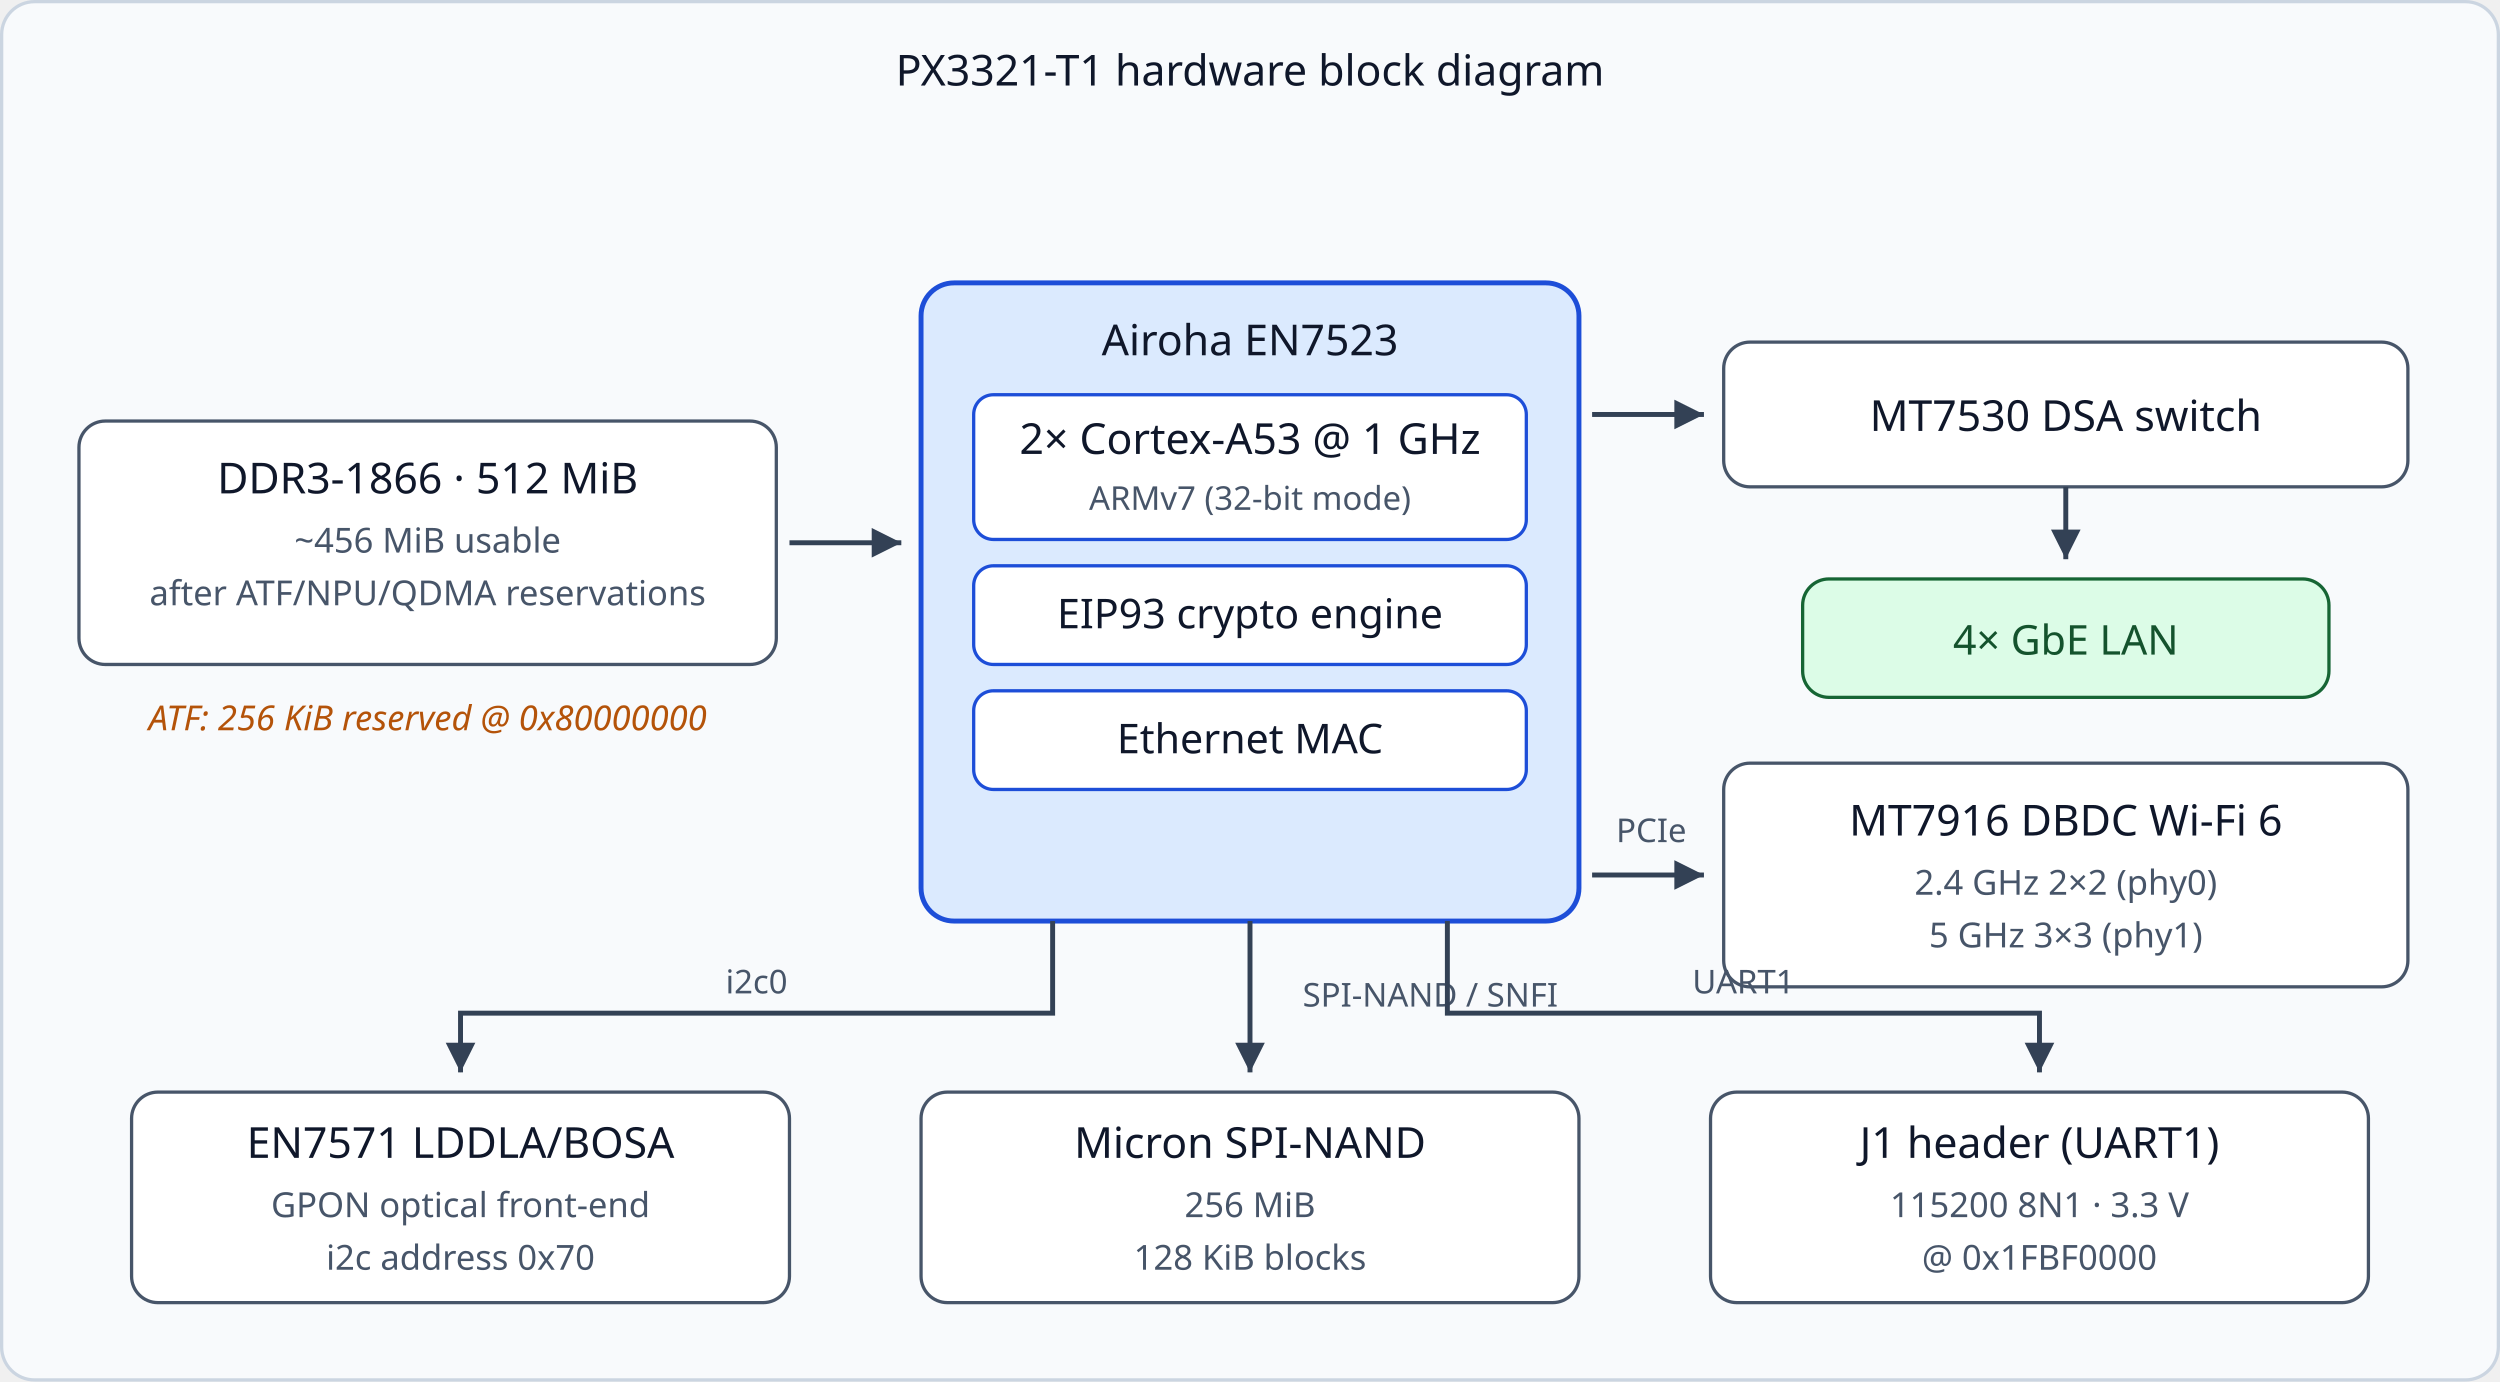
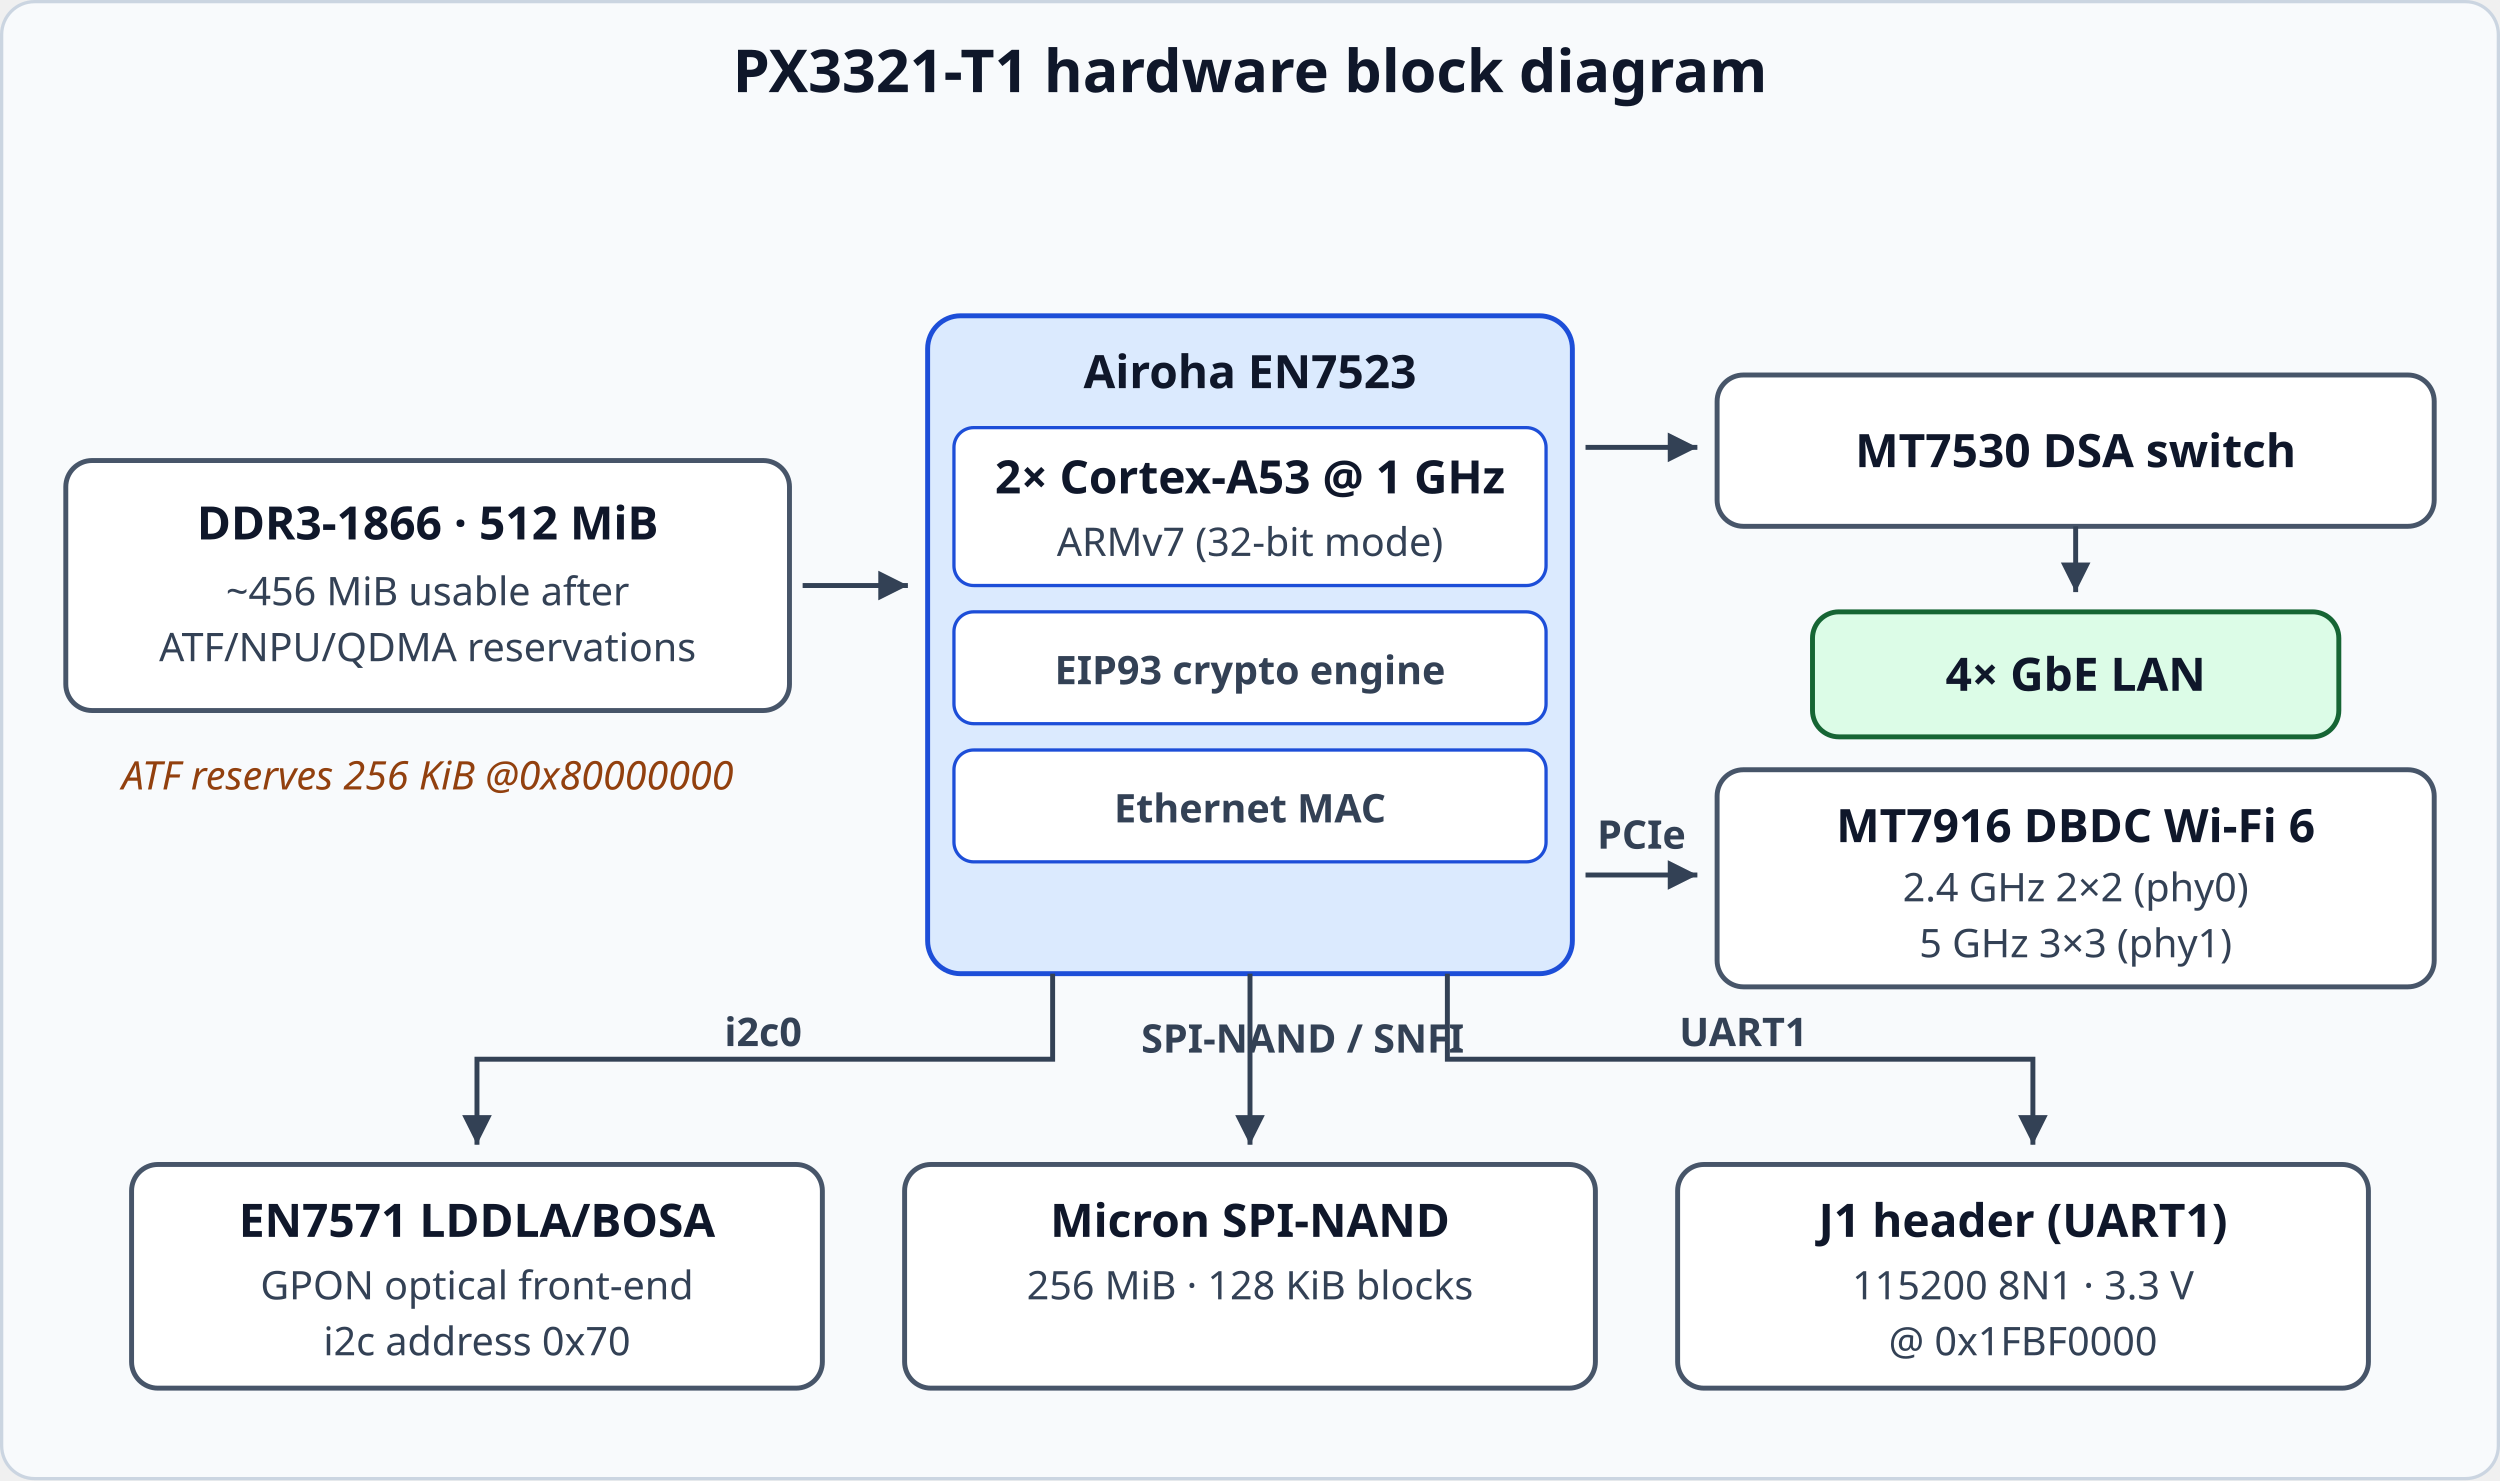
- <svg xmlns="http://www.w3.org/2000/svg" viewBox="0 0 760 420" font-family="ui-sans-serif,system-ui,sans-serif">
-   <rect x="0.5" y="0.5" width="759" height="419" rx="10" fill="#f8fafc" stroke="#cbd5e1" />
+ <svg xmlns="http://www.w3.org/2000/svg" viewBox="0 0 760 450" font-family="ui-sans-serif,system-ui,sans-serif">
+   <rect x="0.5" y="0.5" width="759" height="449" rx="10" fill="#f8fafc" stroke="#cbd5e1" />
  <defs>
    <marker id="a" markerWidth="8" markerHeight="8" refX="6" refY="3" orient="auto">
      <path d="M0,0 L6,3 L0,6 z" fill="#334155" />
    </marker>
  </defs>
-   <text x="380" y="26" text-anchor="middle" font-size="13" fill="#0f172a">PX3321-T1 hardware block diagram</text>
-   <rect x="24" y="128" width="212" height="74" rx="8" fill="#ffffff" stroke="#475569" />
-   <text x="130" y="150" text-anchor="middle" font-size="13" fill="#0f172a">DDR3-1866 · 512 MiB</text>
-   <text x="130" y="168" text-anchor="middle" font-size="10.5" fill="#475569">~456 MiB usable</text>
-   <text x="130" y="184" text-anchor="middle" font-size="10.5" fill="#475569">after ATF/NPU/QDMA reservations</text>
-   <text x="130" y="222" text-anchor="middle" font-size="10.5" fill="#b45309" font-style="italic">ATF: 256 KiB reserved @ 0x80000000</text>
-   <line x1="240" y1="165" x2="274" y2="165" stroke="#334155" stroke-width="1.5" marker-end="url(#a)" />
-   <rect x="280" y="86" width="200" height="194" rx="10" fill="#dbeafe" stroke="#1d4ed8" stroke-width="1.5" />
-   <text x="380" y="108" text-anchor="middle" font-size="13" fill="#0f172a">Airoha EN7523</text>
-   <rect x="296" y="120" width="168" height="44" rx="6" fill="#ffffff" stroke="#1d4ed8" />
-   <text x="380" y="138" text-anchor="middle" font-size="13" fill="#0f172a">2× Cortex-A53 @ 1 GHz</text>
-   <text x="380" y="155" text-anchor="middle" font-size="10" fill="#475569">ARMv7 (32-bit mode)</text>
-   <rect x="296" y="172" width="168" height="30" rx="6" fill="#ffffff" stroke="#1d4ed8" />
-   <text x="380" y="191" text-anchor="middle" font-size="12.5" fill="#0f172a">EIP93 crypto engine</text>
-   <rect x="296" y="210" width="168" height="30" rx="6" fill="#ffffff" stroke="#1d4ed8" />
-   <text x="380" y="229" text-anchor="middle" font-size="12.5" fill="#0f172a">Ethernet MAC</text>
-   <line x1="484" y1="126" x2="518" y2="126" stroke="#334155" stroke-width="1.5" marker-end="url(#a)" />
-   <rect x="524" y="104" width="208" height="44" rx="8" fill="#ffffff" stroke="#475569" />
-   <text x="628" y="131" text-anchor="middle" font-size="13" fill="#0f172a">MT7530 DSA switch</text>
-   <line x1="628" y1="148" x2="628" y2="170" stroke="#334155" stroke-width="1.5" marker-end="url(#a)" />
-   <rect x="548" y="176" width="160" height="36" rx="8" fill="#dcfce7" stroke="#166534" />
-   <text x="628" y="199" text-anchor="middle" font-size="12.5" fill="#14532d">4× GbE LAN</text>
-   <line x1="484" y1="266" x2="518" y2="266" stroke="#334155" stroke-width="1.5" marker-end="url(#a)" />
-   <text x="502" y="256" text-anchor="middle" font-size="10" fill="#475569">PCIe</text>
-   <rect x="524" y="232" width="208" height="68" rx="8" fill="#ffffff" stroke="#475569" />
-   <text x="628" y="254" text-anchor="middle" font-size="13" fill="#0f172a">MT7916 DBDC Wi-Fi 6</text>
-   <text x="628" y="272" text-anchor="middle" font-size="10.5" fill="#475569">2.4 GHz 2×2 (phy0)</text>
-   <text x="628" y="288" text-anchor="middle" font-size="10.5" fill="#475569">5 GHz 3×3 (phy1)</text>
-   <path d="M320,280 L320,308 L140,308 L140,326" fill="none" stroke="#334155" stroke-width="1.5" marker-end="url(#a)" />
-   <text x="230" y="302" text-anchor="middle" font-size="10" fill="#475569">i2c0</text>
-   <line x1="380" y1="280" x2="380" y2="326" stroke="#334155" stroke-width="1.5" marker-end="url(#a)" />
-   <text x="396" y="306" text-anchor="start" font-size="10" fill="#475569">SPI-NAND / SNFI</text>
-   <path d="M440,280 L440,308 L620,308 L620,326" fill="none" stroke="#334155" stroke-width="1.5" marker-end="url(#a)" />
-   <text x="530" y="302" text-anchor="middle" font-size="10" fill="#475569">UART1</text>
-   <rect x="40" y="332" width="200" height="64" rx="8" fill="#ffffff" stroke="#475569" />
-   <text x="140" y="352" text-anchor="middle" font-size="13" fill="#0f172a">EN7571 LDDLA/BOSA</text>
-   <text x="140" y="370" text-anchor="middle" font-size="10.5" fill="#475569">GPON optical front-end</text>
-   <text x="140" y="386" text-anchor="middle" font-size="10.5" fill="#475569">i2c address 0x70</text>
-   <rect x="280" y="332" width="200" height="64" rx="8" fill="#ffffff" stroke="#475569" />
-   <text x="380" y="352" text-anchor="middle" font-size="13" fill="#0f172a">Micron SPI-NAND</text>
-   <text x="380" y="370" text-anchor="middle" font-size="10.5" fill="#475569">256 MiB</text>
-   <text x="380" y="386" text-anchor="middle" font-size="10.5" fill="#475569">128 KiB blocks</text>
-   <rect x="520" y="332" width="200" height="64" rx="8" fill="#ffffff" stroke="#475569" />
-   <text x="620" y="352" text-anchor="middle" font-size="13" fill="#0f172a">J1 header (UART1)</text>
-   <text x="620" y="370" text-anchor="middle" font-size="10.5" fill="#475569">115200 8N1 · 3.3 V</text>
-   <text x="620" y="386" text-anchor="middle" font-size="10.5" fill="#475569">@ 0x1FBF0000</text>
+   <style>
+     .title{font-size:18px;font-weight:bold;fill:#0f172a;text-anchor:middle}
+     .lbl{font-size:14px;fill:#0f172a;text-anchor:middle;font-weight:bold}
+     .sub{font-size:12px;fill:#334155;text-anchor:middle}
+     .ann{font-size:12px;fill:#92400e;font-style:italic;text-anchor:middle}
+     .bus{font-size:12px;fill:#334155;font-weight:bold;text-anchor:middle}
+     .arr{stroke:#334155;stroke-width:1.5;fill:none;marker-end:url(#a)}
+   </style>
+   <text class="title" x="380" y="28">PX3321-T1 hardware block diagram</text>
+   <rect x="20" y="140" width="220" height="76" rx="8" fill="#ffffff" stroke="#475569" stroke-width="1.5" />
+   <text class="lbl" x="130" y="164">DDR3-1866 · 512 MiB</text>
+   <text class="sub" x="130" y="184">~456 MiB usable after</text>
+   <text class="sub" x="130" y="201">ATF/NPU/QDMA reservations</text>
+   <text class="ann" x="130" y="240">ATF reserves 256 KiB @0x80000000</text>
+   <line class="arr" x1="244" y1="178" x2="276" y2="178" />
+   <rect x="282" y="96" width="196" height="200" rx="10" fill="#dbeafe" stroke="#1d4ed8" stroke-width="1.5" />
+   <text class="lbl" x="380" y="118">Airoha EN7523</text>
+   <rect x="290" y="130" width="180" height="48" rx="6" fill="#ffffff" stroke="#1d4ed8" />
+   <text class="lbl" x="380" y="150">2× Cortex-A53 @ 1 GHz</text>
+   <text class="sub" x="380" y="169">ARMv7 (32-bit mode)</text>
+   <rect x="290" y="186" width="180" height="34" rx="6" fill="#ffffff" stroke="#1d4ed8" />
+   <text class="sub" x="380" y="208" font-weight="bold">EIP93 crypto engine</text>
+   <rect x="290" y="228" width="180" height="34" rx="6" fill="#ffffff" stroke="#1d4ed8" />
+   <text class="sub" x="380" y="250" font-weight="bold">Ethernet MAC</text>
+   <line class="arr" x1="482" y1="136" x2="516" y2="136" />
+   <rect x="522" y="114" width="218" height="46" rx="8" fill="#ffffff" stroke="#475569" stroke-width="1.5" />
+   <text class="lbl" x="631" y="142">MT7530 DSA switch</text>
+   <line class="arr" x1="631" y1="160" x2="631" y2="180" />
+   <rect x="551" y="186" width="160" height="38" rx="8" fill="#dcfce7" stroke="#166534" stroke-width="1.5" />
+   <text class="lbl" x="631" y="210" fill="#14532d">4× GbE LAN</text>
+   <line class="arr" x1="482" y1="266" x2="516" y2="266" />
+   <text class="bus" x="499" y="258" font-size="12">PCIe</text>
+   <rect x="522" y="234" width="218" height="66" rx="8" fill="#ffffff" stroke="#475569" stroke-width="1.5" />
+   <text class="lbl" x="631" y="256">MT7916 DBDC Wi-Fi 6</text>
+   <text class="sub" x="631" y="274">2.4 GHz 2×2 (phy0)</text>
+   <text class="sub" x="631" y="291">5 GHz 3×3 (phy1)</text>
+   <path class="arr" d="M320,296 L320,322 L145,322 L145,348" />
+   <text class="bus" x="232" y="318">i2c0</text>
+   <line class="arr" x1="380" y1="296" x2="380" y2="348" />
+   <text class="bus" x="396" y="320" text-anchor="start">SPI-NAND / SNFI</text>
+   <path class="arr" d="M440,296 L440,322 L618,322 L618,348" />
+   <text class="bus" x="530" y="318">UART1</text>
+   <rect x="40" y="354" width="210" height="68" rx="8" fill="#ffffff" stroke="#475569" stroke-width="1.5" />
+   <text class="lbl" x="145" y="376">EN7571 LDDLA/BOSA</text>
+   <text class="sub" x="145" y="395">GPON optical front-end</text>
+   <text class="sub" x="145" y="412">i2c address 0x70</text>
+   <rect x="275" y="354" width="210" height="68" rx="8" fill="#ffffff" stroke="#475569" stroke-width="1.5" />
+   <text class="lbl" x="380" y="376">Micron SPI-NAND</text>
+   <text class="sub" x="380" y="395">256 MiB · 128 KiB blocks</text>
+   <rect x="510" y="354" width="210" height="68" rx="8" fill="#ffffff" stroke="#475569" stroke-width="1.5" />
+   <text class="lbl" x="615" y="376">J1 header (UART1)</text>
+   <text class="sub" x="615" y="395">115200 8N1 · 3.3 V</text>
+   <text class="sub" x="615" y="412">@ 0x1FBF0000</text>
</svg>
